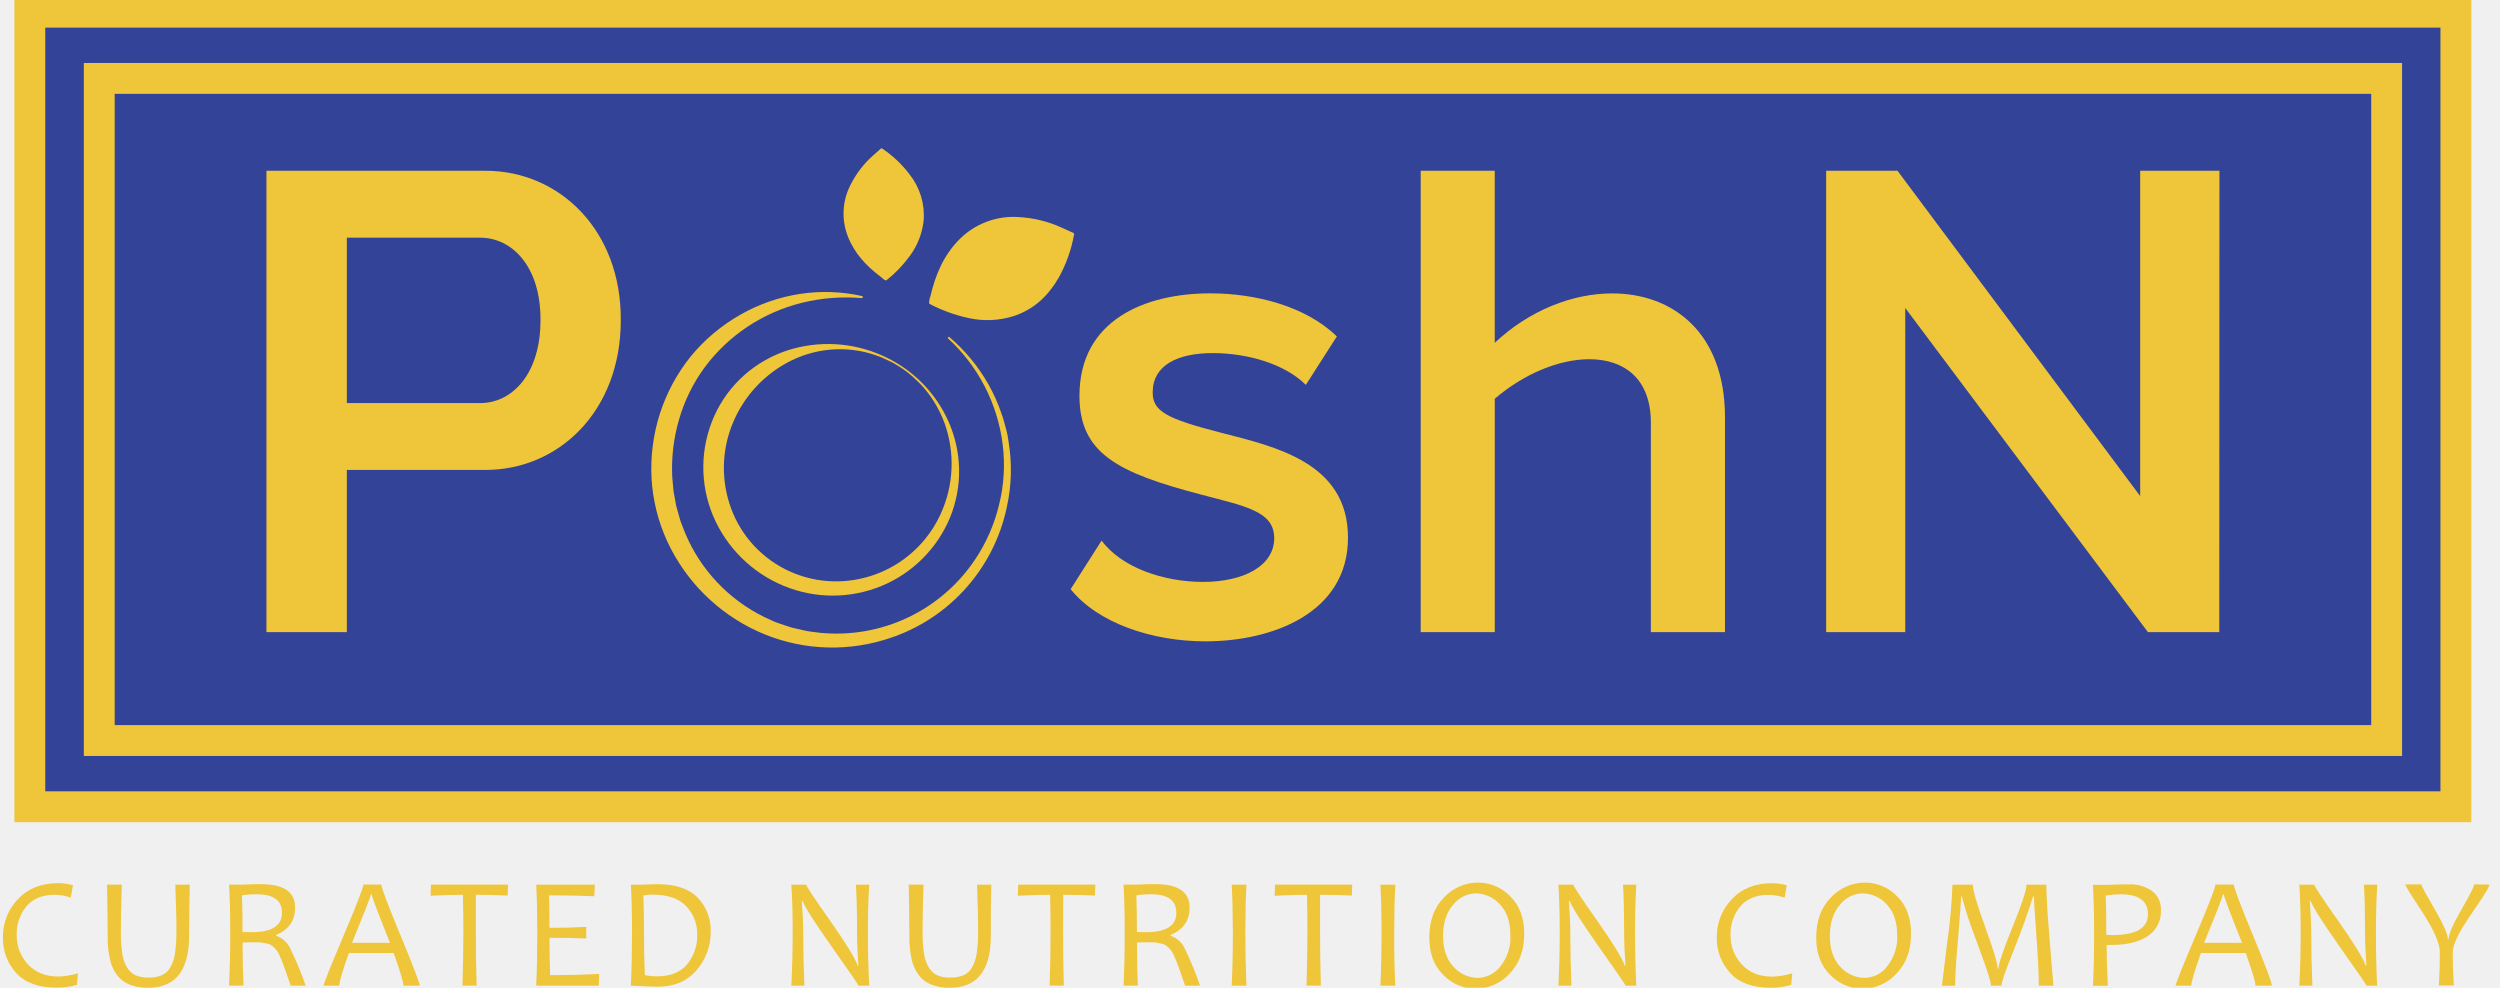
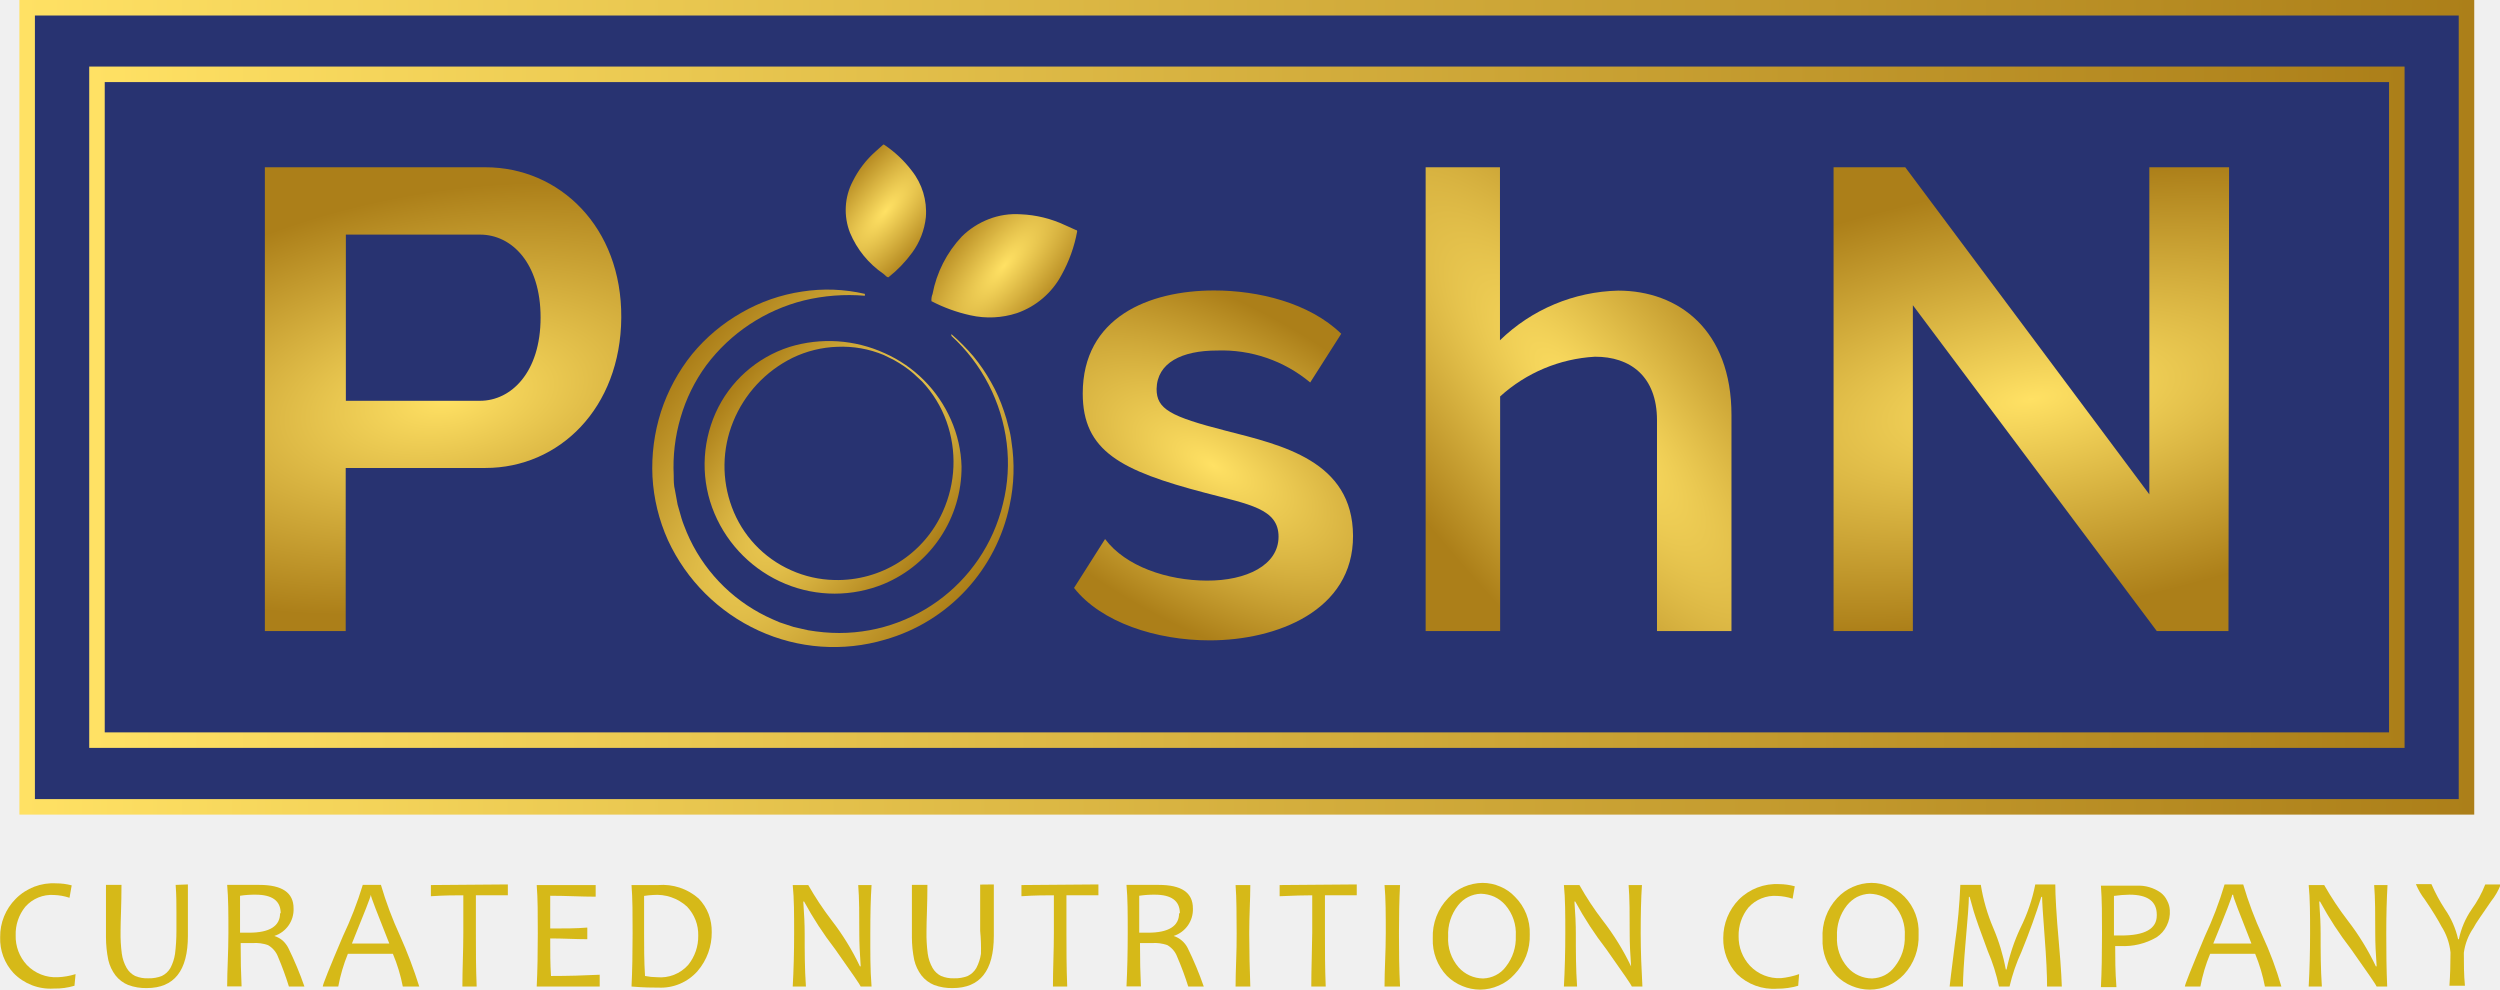
- <svg xmlns="http://www.w3.org/2000/svg" width="162" height="64" viewBox="0 0 162 64" fill="none">
-   <g clip-path="url(#clip0_588_2402)">
-     <path d="M159.141 0.859H1.933V52.188H159.141V0.859Z" fill="#324398" />
-     <path d="M154.655 5.081H6.432V47.987H154.655V5.081Z" stroke="#EFC53A" stroke-width="2" stroke-miterlimit="10" />
-     <path d="M159.141 0.79H1.933V52.278H159.141V0.79Z" stroke="#EFC53A" stroke-width="2" stroke-miterlimit="10" />
-     <path d="M31.463 11.065C36.248 11.065 40.268 14.919 40.227 20.759C40.227 26.637 36.215 30.451 31.463 30.451H22.475V40.962H17.265V11.065H31.463ZM35.024 20.744C35.043 17.247 33.162 15.403 31.126 15.403H22.475V26.119H31.126C33.144 26.119 35.024 24.292 35.024 20.75V20.744Z" fill="#EFC53A" />
-     <path d="M78.435 19.009C81.261 19.009 84.566 19.793 86.628 21.801L84.618 24.941C83.263 23.592 80.872 22.883 78.591 22.881C76.311 22.879 74.726 23.669 74.696 25.359C74.653 26.648 75.566 27.125 79.15 28.048C82.642 28.944 87.335 29.981 87.35 34.813C87.365 39.753 82.41 41.559 78.115 41.559C74.678 41.559 71.156 40.393 69.376 38.179L71.382 35.032C72.692 36.785 75.387 37.702 77.947 37.708C80.604 37.708 82.558 36.663 82.569 34.889C82.58 33.115 80.662 32.801 77.823 32.047C72.417 30.632 69.943 29.369 69.949 25.643C69.949 20.755 74.178 19.009 78.422 19.009H78.435Z" fill="#EFC53A" />
-     <path d="M111.779 27.039V40.962H106.975V27.376C106.975 24.532 105.233 23.27 102.974 23.278C101.06 23.278 98.773 24.2 96.862 25.838V40.962H92.061V11.065H96.859V22.215C99.089 20.113 101.893 19.013 104.473 19.013C108.399 19.015 111.779 21.551 111.779 27.039Z" fill="#EFC53A" />
-     <path d="M143.809 40.962H139.185L123.46 19.958V40.962H118.336V11.065H122.958L138.683 32.144V11.065H143.82L143.809 40.962Z" fill="#EFC53A" />
-     <path d="M61.493 21.816C62.005 22.254 62.479 22.734 62.911 23.251C63.341 23.773 63.725 24.331 64.058 24.92C64.39 25.511 64.668 26.131 64.886 26.773C65.009 27.091 65.084 27.417 65.179 27.748C65.273 28.079 65.333 28.412 65.374 28.749C65.585 30.101 65.543 31.48 65.252 32.816C64.833 34.854 63.865 36.738 62.452 38.266C61.04 39.793 59.237 40.905 57.239 41.482C54.538 42.282 51.639 42.076 49.078 40.902C46.499 39.716 44.427 37.65 43.234 35.074C42.642 33.782 42.298 32.392 42.218 30.974C42.147 29.557 42.332 28.139 42.766 26.788C43.202 25.443 43.879 24.189 44.765 23.088C45.657 22.006 46.738 21.096 47.957 20.403C49.159 19.713 50.48 19.252 51.85 19.044C53.199 18.839 54.575 18.89 55.905 19.194L55.886 19.321C54.571 19.204 53.246 19.306 51.964 19.621C50.707 19.932 49.512 20.457 48.433 21.174C47.368 21.883 46.433 22.77 45.669 23.796C44.917 24.817 44.353 25.963 44.003 27.181C43.649 28.391 43.5 29.651 43.562 30.909C43.597 31.223 43.608 31.537 43.648 31.848L43.816 32.778L44.072 33.686C44.168 33.985 44.297 34.273 44.409 34.569C45.404 36.931 47.22 38.853 49.522 39.981L49.952 40.179C50.094 40.249 50.242 40.311 50.392 40.363C50.695 40.462 50.995 40.578 51.303 40.666L52.237 40.881C52.553 40.941 52.881 40.967 53.188 41.01C55.126 41.192 57.077 40.848 58.835 40.014C60.593 39.18 62.093 37.886 63.177 36.27C63.905 35.187 64.434 33.983 64.738 32.713C65.057 31.439 65.137 30.117 64.975 28.813C64.648 26.159 63.384 23.71 61.41 21.907L61.493 21.816Z" fill="#EFC53A" />
-     <path d="M57.191 23.049C59.104 23.898 60.632 25.429 61.476 27.344C61.9 28.309 62.129 29.349 62.15 30.402C62.169 31.469 61.971 32.528 61.571 33.517C61.16 34.513 60.557 35.418 59.797 36.182C59.036 36.945 58.133 37.551 57.138 37.964C55.104 38.806 52.819 38.806 50.785 37.964C48.725 37.113 47.082 35.486 46.211 33.435C45.778 32.406 45.562 31.3 45.575 30.184C45.588 29.068 45.831 27.967 46.288 26.949C46.743 25.939 47.407 25.036 48.236 24.301C49.053 23.581 50.008 23.036 51.043 22.699C53.066 22.054 55.255 22.179 57.191 23.049ZM57.14 23.167C56.201 22.78 55.189 22.598 54.174 22.634C53.176 22.672 52.197 22.916 51.298 23.352C49.556 24.205 48.19 25.672 47.463 27.471C46.749 29.232 46.722 31.196 47.387 32.975C47.718 33.865 48.222 34.68 48.869 35.374C49.526 36.076 50.316 36.641 51.193 37.035C52.069 37.429 53.016 37.645 53.976 37.67C55.447 37.708 56.895 37.31 58.14 36.527C59.384 35.743 60.37 34.609 60.971 33.267C61.803 31.433 61.89 29.347 61.216 27.45C60.871 26.49 60.332 25.613 59.631 24.872C59.447 24.698 59.268 24.518 59.077 24.35C58.886 24.183 58.68 24.03 58.471 23.884C58.263 23.738 58.042 23.616 57.827 23.489L57.14 23.167Z" fill="#EFC53A" />
-     <path d="M68.603 17.995C67.933 19.161 67.014 20.033 65.723 20.471C64.765 20.78 63.742 20.828 62.759 20.609C61.883 20.418 61.037 20.111 60.242 19.696L60.212 19.666C60.202 19.509 60.228 19.353 60.289 19.208C60.609 17.819 61.148 16.53 62.179 15.502C62.672 15.007 63.264 14.623 63.916 14.375C64.568 14.127 65.265 14.021 65.961 14.063C66.953 14.11 67.927 14.348 68.828 14.765L69.513 15.074C69.556 15.098 69.615 15.106 69.602 15.175C69.429 16.164 69.091 17.118 68.603 17.995Z" fill="#EFC53A" />
-     <path d="M58.97 16.567C58.537 17.164 58.025 17.7 57.447 18.158L57.415 18.173C57.28 18.15 57.2 18.04 57.099 17.959C56.156 17.256 55.366 16.425 54.937 15.309C54.729 14.774 54.637 14.201 54.667 13.629C54.697 13.056 54.848 12.496 55.111 11.986C55.474 11.256 55.976 10.603 56.588 10.064C56.743 9.926 56.897 9.791 57.052 9.652C57.08 9.628 57.106 9.587 57.157 9.619C57.843 10.077 58.446 10.646 58.944 11.303C59.612 12.149 59.937 13.216 59.852 14.29C59.765 15.114 59.46 15.899 58.97 16.567Z" fill="#EFC53A" />
-     <path d="M5.053 63.07L4.987 63.82C4.552 63.945 4.102 64.005 3.651 64C2.497 64 1.63 63.684 1.05 63.051C0.474 62.42 0.166 61.59 0.191 60.736C0.177 59.816 0.526 58.928 1.162 58.264C1.81 57.572 2.68 57.227 3.771 57.227C4.094 57.229 4.415 57.275 4.727 57.362L4.587 58.161C4.254 58.05 3.907 57.989 3.556 57.98C2.744 57.98 2.129 58.232 1.709 58.734C1.285 59.255 1.062 59.91 1.082 60.581C1.068 61.286 1.328 61.968 1.806 62.486C2.29 63.016 2.957 63.281 3.807 63.281C4.23 63.264 4.648 63.193 5.053 63.07Z" fill="#EFC53A" />
-     <path d="M12.297 57.323C12.284 57.958 12.274 58.55 12.267 59.099C12.267 59.649 12.256 60.16 12.256 60.637C12.256 62.883 11.37 64.007 9.597 64.007C9.192 64.017 8.788 63.949 8.408 63.807C8.086 63.682 7.805 63.472 7.594 63.199C7.365 62.893 7.205 62.54 7.126 62.166C7.02 61.682 6.97 61.188 6.977 60.693C6.977 60.196 6.974 59.669 6.967 59.11C6.959 58.552 6.949 57.956 6.937 57.323H7.892C7.852 58.602 7.832 59.604 7.832 60.33C7.825 60.807 7.854 61.283 7.918 61.756C7.959 62.078 8.062 62.39 8.221 62.673C8.347 62.899 8.539 63.081 8.773 63.193C9.04 63.305 9.328 63.358 9.617 63.347C9.916 63.359 10.214 63.306 10.491 63.193C10.723 63.085 10.915 62.908 11.041 62.686C11.196 62.404 11.298 62.095 11.341 61.775C11.409 61.293 11.439 60.806 11.432 60.319C11.432 59.965 11.432 59.54 11.414 59.046C11.397 58.552 11.384 57.972 11.361 57.328L12.297 57.323Z" fill="#EFC53A" />
-     <path d="M19.808 63.871H18.837C18.515 62.909 18.28 62.272 18.133 61.96C18.011 61.641 17.784 61.372 17.489 61.2C17.164 61.088 16.82 61.042 16.477 61.064C16.194 61.064 15.94 61.064 15.719 61.075C15.719 62.157 15.739 63.088 15.779 63.867H14.843C14.894 62.828 14.92 61.682 14.92 60.431C14.92 59.251 14.894 58.215 14.843 57.323H15.554C15.704 57.323 15.895 57.323 16.125 57.308C16.355 57.293 16.621 57.293 16.92 57.293C18.389 57.293 19.123 57.799 19.123 58.811C19.123 59.653 18.711 60.245 17.886 60.587V60.637C18.078 60.7 18.257 60.8 18.41 60.932C18.564 61.064 18.69 61.225 18.782 61.406C19.172 62.207 19.515 63.03 19.808 63.871ZM18.27 59.146C18.27 58.35 17.731 57.952 16.651 57.95C16.326 57.945 16.002 57.968 15.68 58.017C15.705 58.598 15.716 59.391 15.715 60.394C15.917 60.394 16.108 60.405 16.292 60.405C17.611 60.409 18.27 59.992 18.27 59.153V59.146Z" fill="#EFC53A" />
-     <path d="M27.202 63.871H26.142C26.142 63.646 25.93 62.94 25.508 61.753H22.606C22.193 62.924 21.985 63.63 21.984 63.871H20.968C20.968 63.746 21.397 62.672 22.256 60.649C23.115 58.626 23.545 57.516 23.545 57.318H24.711C24.711 57.516 25.123 58.611 25.948 60.602C26.773 62.594 27.191 63.683 27.202 63.871ZM25.27 61.094C24.482 59.127 24.088 58.081 24.086 57.956H24.032C24.032 58.059 23.625 59.105 22.811 61.094H25.27Z" fill="#EFC53A" />
-     <path d="M32.919 57.323L32.894 58.032C32.229 58.001 31.543 57.984 30.836 57.983C30.836 58.627 30.836 59.443 30.836 60.431C30.836 61.525 30.852 62.67 30.885 63.867H29.966C30.005 62.722 30.025 61.576 30.026 60.431C30.026 59.456 30.016 58.64 29.996 57.983C29.5 57.983 28.802 58.003 27.902 58.043L27.928 57.323H32.919Z" fill="#EFC53A" />
-     <path d="M38.83 63.111L38.8 63.871H34.747C34.794 62.832 34.818 61.686 34.818 60.435C34.818 59.255 34.794 58.219 34.747 57.327H38.548L38.508 58.077C37.586 58.037 36.608 58.017 35.576 58.017C35.597 58.536 35.606 59.239 35.606 60.123C36.5 60.123 37.292 60.102 37.99 60.063V60.813C37.247 60.783 36.452 60.768 35.606 60.768C35.606 61.627 35.621 62.434 35.651 63.19C36.765 63.187 37.825 63.161 38.83 63.111Z" fill="#EFC53A" />
-     <path d="M46.054 60.36C46.067 61.278 45.742 62.169 45.142 62.864C44.535 63.58 43.696 63.938 42.625 63.938C42.277 63.938 41.696 63.915 40.881 63.869C40.929 62.829 40.955 61.684 40.956 60.433C40.956 59.253 40.931 58.217 40.881 57.325H41.433C41.568 57.325 41.772 57.325 42.047 57.31C42.322 57.295 42.502 57.295 42.59 57.295C43.773 57.295 44.646 57.586 45.211 58.167C45.49 58.458 45.709 58.802 45.853 59.178C45.998 59.555 46.067 59.956 46.054 60.36ZM45.181 60.587C45.19 60.245 45.132 59.903 45.01 59.583C44.888 59.263 44.703 58.97 44.467 58.721C43.992 58.22 43.259 57.97 42.268 57.971C42.075 57.976 41.882 57.993 41.691 58.023C41.716 58.802 41.729 59.604 41.729 60.431C41.729 61.334 41.748 62.252 41.785 63.186C42.04 63.239 42.3 63.266 42.56 63.267C43.445 63.267 44.103 63.005 44.534 62.479C44.968 61.946 45.197 61.275 45.181 60.587Z" fill="#EFC53A" />
-     <path d="M56.324 63.871H55.624C55.624 63.814 55.074 63.011 53.975 61.461C52.829 59.836 52.173 58.81 52.007 58.384H51.958C52.018 59.191 52.048 59.887 52.048 60.461C52.048 61.589 52.073 62.726 52.123 63.871H51.279C51.335 62.78 51.364 61.635 51.365 60.435C51.367 59.235 51.338 58.199 51.279 57.327H52.244C52.244 57.422 52.75 58.186 53.762 59.621C54.823 61.129 55.426 62.111 55.572 62.567H55.624C55.565 61.75 55.537 61.056 55.538 60.484C55.538 59.244 55.514 58.192 55.467 57.327H56.326C56.269 58.216 56.24 59.252 56.24 60.435C56.24 61.617 56.268 62.763 56.324 63.871Z" fill="#EFC53A" />
-     <path d="M64.237 57.323C64.224 57.958 64.214 58.55 64.206 59.099C64.206 59.649 64.206 60.16 64.206 60.637C64.206 62.883 63.32 64.007 61.548 64.007C61.142 64.017 60.738 63.949 60.358 63.807C60.036 63.682 59.755 63.472 59.544 63.199C59.316 62.892 59.156 62.54 59.076 62.166C58.97 61.682 58.92 61.188 58.928 60.693C58.928 60.196 58.924 59.669 58.917 59.11C58.91 58.552 58.9 57.956 58.887 57.323H59.842C59.801 58.602 59.781 59.604 59.782 60.33C59.775 60.807 59.804 61.283 59.868 61.756C59.909 62.078 60.012 62.39 60.171 62.673C60.297 62.899 60.49 63.081 60.723 63.193C60.99 63.305 61.278 63.358 61.567 63.347C61.866 63.359 62.164 63.306 62.441 63.193C62.673 63.085 62.865 62.908 62.991 62.686C63.146 62.404 63.248 62.095 63.292 61.775C63.359 61.293 63.389 60.806 63.382 60.319C63.382 59.965 63.382 59.54 63.365 59.046C63.347 58.552 63.334 57.972 63.313 57.328L64.237 57.323Z" fill="#EFC53A" />
-     <path d="M70.977 57.323L70.952 58.032C70.287 58.001 69.602 57.984 68.896 57.983C68.896 58.627 68.886 59.443 68.886 60.431C68.886 61.525 68.902 62.67 68.935 63.867H68.016C68.057 62.722 68.077 61.576 68.076 60.431C68.076 59.456 68.066 58.64 68.046 57.983C67.55 57.983 66.853 58.003 65.954 58.043L65.98 57.323H70.977Z" fill="#EFC53A" />
-     <path d="M77.765 63.871H76.794C76.472 62.909 76.237 62.272 76.089 61.96C75.967 61.641 75.74 61.372 75.445 61.2C75.12 61.088 74.776 61.042 74.434 61.064C74.15 61.064 73.897 61.064 73.675 61.075C73.675 62.157 73.695 63.088 73.736 63.867H72.806C72.857 62.828 72.882 61.682 72.881 60.431C72.881 59.251 72.856 58.215 72.806 57.323H73.514C73.667 57.323 73.858 57.323 74.088 57.308C74.318 57.293 74.584 57.293 74.882 57.293C76.351 57.293 77.086 57.799 77.086 58.811C77.086 59.653 76.674 60.245 75.849 60.587V60.637C76.237 60.766 76.559 61.042 76.745 61.406C77.132 62.207 77.473 63.03 77.765 63.871ZM76.225 59.146C76.225 58.35 75.685 57.952 74.605 57.95C74.281 57.945 73.957 57.968 73.637 58.017C73.658 58.599 73.671 59.391 73.671 60.394C73.873 60.394 74.064 60.405 74.249 60.405C75.567 60.409 76.226 59.992 76.225 59.153V59.146Z" fill="#EFC53A" />
-     <path d="M80.769 63.871H79.814C79.865 62.784 79.89 61.639 79.889 60.435C79.887 59.231 79.862 58.195 79.814 57.327H80.769C80.722 58.242 80.698 59.278 80.698 60.435C80.698 61.645 80.722 62.79 80.769 63.871Z" fill="#EFC53A" />
-     <path d="M87.624 57.323L87.599 58.032C86.934 58.001 86.248 57.984 85.541 57.983C85.541 58.627 85.541 59.443 85.541 60.431C85.541 61.525 85.558 62.67 85.591 63.867H84.661C84.699 62.722 84.719 61.576 84.721 60.431C84.721 59.456 84.711 58.64 84.691 57.983C84.195 57.983 83.497 58.003 82.597 58.043L82.623 57.323H87.624Z" fill="#EFC53A" />
-     <path d="M90.416 63.871H89.449C89.499 62.784 89.524 61.639 89.524 60.435C89.524 59.231 89.499 58.195 89.449 57.327H90.416C90.368 58.242 90.345 59.278 90.345 60.435C90.338 61.645 90.361 62.79 90.416 63.871Z" fill="#EFC53A" />
-     <path d="M98.77 60.495C98.77 61.579 98.453 62.446 97.819 63.094C97.54 63.4 97.201 63.644 96.822 63.812C96.444 63.979 96.035 64.066 95.622 64.067C95.23 64.068 94.841 63.989 94.481 63.836C94.12 63.682 93.794 63.457 93.523 63.174C92.922 62.579 92.621 61.776 92.619 60.764C92.619 59.666 92.936 58.797 93.57 58.157C93.851 57.854 94.191 57.612 94.569 57.446C94.947 57.28 95.355 57.194 95.768 57.192C96.16 57.191 96.549 57.27 96.91 57.423C97.271 57.577 97.597 57.802 97.868 58.086C98.469 58.681 98.77 59.485 98.77 60.495ZM97.874 60.611C97.874 59.752 97.647 59.083 97.194 58.603C96.996 58.381 96.754 58.203 96.483 58.08C96.213 57.958 95.919 57.894 95.622 57.892C95.337 57.899 95.057 57.97 94.803 58.099C94.549 58.228 94.327 58.413 94.155 58.64C93.725 59.14 93.51 59.807 93.51 60.642C93.51 61.512 93.739 62.184 94.195 62.656C94.393 62.878 94.635 63.056 94.906 63.178C95.177 63.3 95.47 63.365 95.768 63.367C96.054 63.36 96.334 63.288 96.588 63.157C96.843 63.026 97.064 62.838 97.234 62.609C97.682 62.042 97.909 61.333 97.874 60.611Z" fill="#EFC53A" />
-     <path d="M106.033 63.871H105.331C105.331 63.814 104.781 63.011 103.682 61.461C102.536 59.836 101.88 58.81 101.714 58.384H101.665C101.725 59.191 101.755 59.887 101.755 60.461C101.755 61.589 101.78 62.726 101.83 63.871H100.986C101.042 62.78 101.07 61.635 101.07 60.435C101.07 59.235 101.042 58.199 100.986 57.327H101.951C101.951 57.422 102.457 58.186 103.469 59.621C104.529 61.129 105.132 62.111 105.28 62.567H105.331C105.272 61.75 105.244 61.056 105.245 60.484C105.245 59.244 105.222 58.192 105.174 57.327H106.033C105.977 58.216 105.95 59.252 105.95 60.435C105.95 61.617 105.977 62.763 106.033 63.871Z" fill="#EFC53A" />
-     <path d="M116.138 63.07L116.072 63.819C115.634 63.947 115.181 64.01 114.725 64.006C113.571 64.006 112.704 63.69 112.124 63.057C111.542 62.428 111.228 61.598 111.248 60.742C111.234 59.822 111.583 58.934 112.219 58.27C112.863 57.578 113.737 57.232 114.828 57.232C115.151 57.235 115.473 57.281 115.784 57.368L115.644 58.167C115.311 58.056 114.964 57.995 114.613 57.986C113.802 57.986 113.186 58.237 112.766 58.74C112.342 59.26 112.119 59.916 112.139 60.587C112.125 61.292 112.385 61.974 112.863 62.492C113.347 63.022 114.014 63.287 114.865 63.287C115.297 63.27 115.725 63.197 116.138 63.07Z" fill="#EFC53A" />
-     <path d="M123.836 60.495C123.836 61.579 123.519 62.446 122.884 63.094C122.607 63.398 122.269 63.642 121.893 63.809C121.517 63.977 121.11 64.065 120.698 64.067C120.306 64.068 119.917 63.99 119.556 63.836C119.195 63.682 118.869 63.457 118.598 63.174C117.994 62.579 117.691 61.776 117.691 60.764C117.691 59.666 118.009 58.797 118.643 58.157C118.923 57.854 119.263 57.612 119.641 57.446C120.019 57.28 120.427 57.194 120.84 57.192C121.232 57.191 121.62 57.27 121.981 57.424C122.341 57.577 122.667 57.803 122.938 58.086C123.538 58.681 123.837 59.485 123.836 60.495ZM122.94 60.611C122.94 59.752 122.713 59.083 122.259 58.603C122.062 58.381 121.82 58.203 121.549 58.081C121.278 57.958 120.985 57.894 120.687 57.892C120.402 57.899 120.122 57.97 119.868 58.099C119.614 58.228 119.392 58.413 119.218 58.64C118.789 59.14 118.574 59.807 118.574 60.642C118.574 61.512 118.803 62.184 119.261 62.656C119.459 62.878 119.701 63.056 119.972 63.178C120.243 63.3 120.536 63.365 120.833 63.367C121.119 63.36 121.399 63.288 121.653 63.157C121.907 63.026 122.128 62.838 122.298 62.609C122.746 62.042 122.974 61.333 122.94 60.611Z" fill="#EFC53A" />
-     <path d="M133.06 63.871H132.115C132.115 63.124 132.062 62.042 131.958 60.626C131.853 59.21 131.798 58.362 131.793 58.083H131.743C131.408 59.171 130.983 60.353 130.467 61.629C129.952 62.905 129.695 63.652 129.696 63.871H129.018C129.018 63.635 128.778 62.874 128.298 61.59C127.819 60.306 127.515 59.447 127.388 59.013C127.261 58.584 127.173 58.27 127.126 58.09H127.076C127.065 58.546 126.998 59.473 126.877 60.869C126.754 62.265 126.694 63.265 126.694 63.875H125.835C125.835 63.841 125.949 62.918 126.176 61.107C126.358 59.854 126.473 58.592 126.52 57.327H127.841C127.841 57.697 128.109 58.619 128.646 60.093C129.183 61.568 129.452 62.462 129.452 62.774H129.503C129.503 62.463 129.805 61.567 130.409 60.085C131.014 58.603 131.315 57.684 131.314 57.327H132.602C132.602 58.033 132.679 59.286 132.832 61.088C132.985 62.889 133.061 63.817 133.06 63.871Z" fill="#EFC53A" />
-     <path d="M140.027 58.947C140.048 59.284 139.979 59.62 139.828 59.922C139.678 60.223 139.45 60.48 139.168 60.665C138.588 61.043 137.809 61.232 136.831 61.232C136.706 61.232 136.599 61.232 136.509 61.232C136.509 61.962 136.535 62.846 136.588 63.882H135.624C135.673 62.929 135.698 61.783 135.699 60.446C135.699 59.292 135.674 58.256 135.624 57.338H136.341C136.419 57.338 136.64 57.338 137.003 57.323C137.366 57.308 137.677 57.308 137.931 57.308C138.478 57.279 139.019 57.434 139.468 57.748C139.65 57.889 139.795 58.072 139.893 58.28C139.99 58.489 140.036 58.717 140.027 58.947ZM139.187 59.239C139.187 58.38 138.599 57.95 137.424 57.95C137.099 57.953 136.774 57.979 136.453 58.028C136.477 58.573 136.489 59.424 136.487 60.581C136.606 60.581 136.749 60.592 136.917 60.592C138.43 60.589 139.187 60.138 139.187 59.239Z" fill="#EFC53A" />
-     <path d="M147.217 63.871H146.156C146.156 63.646 145.945 62.94 145.523 61.753H142.621C142.205 62.924 141.996 63.63 141.996 63.871H140.98C140.98 63.746 141.41 62.672 142.269 60.649C143.128 58.626 143.558 57.516 143.558 57.318H144.752C144.752 57.516 145.164 58.611 145.989 60.602C146.814 62.594 147.223 63.683 147.217 63.871ZM145.284 61.094C144.497 59.127 144.103 58.081 144.103 57.956H144.047C144.047 58.059 143.64 59.105 142.825 61.094H145.284Z" fill="#EFC53A" />
-     <path d="M154.038 63.871H153.342C153.342 63.814 152.792 63.011 151.692 61.461C150.547 59.836 149.892 58.81 149.727 58.384H149.676C149.736 59.191 149.768 59.887 149.768 60.461C149.768 61.589 149.793 62.726 149.843 63.871H148.997C149.054 62.78 149.083 61.635 149.083 60.435C149.083 59.235 149.054 58.199 148.997 57.327H149.964C149.964 57.422 150.47 58.186 151.482 59.621C152.541 61.129 153.145 62.111 153.292 62.567H153.342C153.286 61.749 153.256 61.064 153.256 60.484C153.256 59.244 153.233 58.192 153.187 57.327H154.046C153.99 58.216 153.962 59.252 153.96 60.435C153.959 61.617 153.985 62.763 154.038 63.871Z" fill="#EFC53A" />
-     <path d="M161.312 57.323C161.312 57.447 161.097 57.808 160.694 58.409C160.112 59.258 159.729 59.833 159.553 60.127C159.141 60.831 158.935 61.364 158.935 61.727C158.935 62.416 158.958 63.127 159.005 63.86H158.039C158.082 63.164 158.103 62.451 158.103 61.712C158.103 61.311 157.912 60.752 157.526 60.037C157.31 59.639 156.952 59.063 156.452 58.308C156.065 57.724 155.872 57.391 155.872 57.308H156.903C156.903 57.396 157.193 57.928 157.762 58.91C158.331 59.891 158.621 60.538 158.621 60.853H158.673C158.673 60.533 158.948 59.895 159.499 58.942C160.051 57.988 160.326 57.444 160.326 57.308L161.312 57.323Z" fill="#EFC53A" />
-   </g>
+ <svg xmlns="http://www.w3.org/2000/svg" xmlns:xlink="http://www.w3.org/1999/xlink" id="Layer_1" data-name="Layer 1" viewBox="0 0 161.12 63.78">
  <defs>
-     <clipPath id="clip0_588_2402">
-       <rect width="161.289" height="64" fill="white" />
-     </clipPath>
+     <style>.cls-1{fill:#283371;}.cls-2,.cls-3{fill:none;stroke-miterlimit:10;}.cls-2{stroke:url(#linear-gradient);}.cls-3{stroke:url(#linear-gradient-2);}.cls-4{fill:url(#radial-gradient);}.cls-5{fill:url(#radial-gradient-2);}.cls-6{fill:url(#radial-gradient-3);}.cls-7{fill:url(#radial-gradient-4);}.cls-8{fill:url(#radial-gradient-5);}.cls-9{fill:url(#radial-gradient-6);}.cls-10{fill:url(#radial-gradient-7);}.cls-11{fill:url(#radial-gradient-8);}.cls-12{fill:#d6b918;}</style>
+     <linearGradient id="linear-gradient" x1="131.58" y1="112.25" x2="280.8" y2="112.25" gradientUnits="userSpaceOnUse">
+       <stop offset="0" stop-color="#ffe164" />
+       <stop offset="1" stop-color="#ac7f19" />
+     </linearGradient>
+     <linearGradient id="linear-gradient-2" x1="127.08" y1="112.25" x2="285.29" y2="112.25" xlink:href="#linear-gradient" />
+     <radialGradient id="radial-gradient" cx="154.39" cy="111.73" r="13.33" gradientTransform="translate(-40.83 302.92) rotate(-100) scale(1 2.02)" xlink:href="#linear-gradient" />
+     <radialGradient id="radial-gradient-2" cx="204.01" cy="116" r="10.2" gradientTransform="translate(-108.95 170.88) rotate(-60) scale(1 2.1)" xlink:href="#linear-gradient" />
+     <radialGradient id="radial-gradient-3" cx="227.57" cy="111.73" r="12.66" gradientTransform="matrix(0.77, -0.64, 2.12, 2.53, -183.75, -24.43)" xlink:href="#linear-gradient" />
+     <radialGradient id="radial-gradient-4" cx="256.72" cy="111.73" r="13.89" gradientTransform="translate(15.23 414.99) rotate(-100) scale(1 2.6)" xlink:href="#linear-gradient" />
+     <radialGradient id="radial-gradient-5" cx="179.5" cy="116.15" r="11.59" gradientTransform="translate(107.95 480.68) rotate(-140) scale(1 2.8)" xlink:href="#linear-gradient" />
+     <radialGradient id="radial-gradient-6" cx="179.51" cy="116.16" r="8.22" gradientTransform="translate(107.96 480.69) rotate(-140) scale(1 2.8)" xlink:href="#linear-gradient" />
+     <radialGradient id="radial-gradient-7" cx="190.55" cy="103.11" r="4.08" gradientTransform="translate(150.94 446.76) rotate(-140) scale(1 2.8)" xlink:href="#linear-gradient" />
+     <radialGradient id="radial-gradient-8" cx="182.91" cy="99.6" r="3.54" gradientTransform="translate(143.76 430.81) rotate(-140) scale(1 2.8)" xlink:href="#linear-gradient" />
  </defs>
+   <path class="cls-1" d="M284.79,86.57H127.58V137.9H284.79Z" transform="translate(-125.83 -86)" />
+   <path class="cls-2" d="M280.3,90.79H132.08V133.7H280.3Z" transform="translate(-125.83 -86)" />
+   <path class="cls-3" d="M284.79,86.5H127.58V138H284.79Z" transform="translate(-125.83 -86)" />
+   <path class="cls-4" d="M157.11,96.78c4.78,0,8.8,3.85,8.76,9.69s-4,9.69-8.76,9.69h-9v10.51h-5.21V96.78Zm3.56,9.68c0-3.5-1.86-5.34-3.9-5.34h-8.65v10.71h8.65c2,0,3.9-1.83,3.9-5.37Z" transform="translate(-125.83 -86)" />
+   <path class="cls-5" d="M204.08,104.72c2.83,0,6.13.79,8.19,2.79l-2,3.14a8.87,8.87,0,0,0-6-2.06c-2.28,0-3.87.79-3.9,2.48,0,1.29.87,1.77,4.46,2.69s8.18,1.93,8.2,6.77-4.94,6.74-9.24,6.74c-3.44,0-7-1.16-8.74-3.38l2-3.15c1.31,1.76,4,2.67,6.56,2.68s4.61-1,4.62-2.82-1.9-2.09-4.74-2.84c-5.41-1.42-7.88-2.68-7.88-6.4,0-4.89,4.23-6.64,8.48-6.64Z" transform="translate(-125.83 -86)" />
+   <path class="cls-6" d="M237.42,112.75v13.92h-4.8V113.09c0-2.85-1.74-4.11-4-4.1a9.91,9.91,0,0,0-6.11,2.56v15.12h-4.8V96.78h4.79v11.15a11.31,11.31,0,0,1,7.62-3.2C234,104.73,237.42,107.26,237.42,112.75Z" transform="translate(-125.83 -86)" />
+   <path class="cls-7" d="M269.45,126.67h-4.62l-15.72-21v21H244V96.78h4.62l15.73,21.08V96.78h5.14Z" transform="translate(-125.83 -86)" />
+   <path class="cls-8" d="M187.14,107.53a13.69,13.69,0,0,1,1.42,1.43,11.19,11.19,0,0,1,1.14,1.67,10.34,10.34,0,0,1,.83,1.86,9.92,9.92,0,0,1,.29,1,5.71,5.71,0,0,1,.2,1,11.14,11.14,0,0,1-.12,4.07,11.45,11.45,0,0,1-2.8,5.45,11.32,11.32,0,0,1-5.22,3.21,11.61,11.61,0,0,1-8.16-.58,11.9,11.9,0,0,1-5.84-5.82,11.51,11.51,0,0,1-1-4.1,11.89,11.89,0,0,1,.55-4.19,11.66,11.66,0,0,1,2-3.7,11.42,11.42,0,0,1,3.19-2.68,11.06,11.06,0,0,1,3.9-1.36,10.63,10.63,0,0,1,4.05.15l0,.12a12.31,12.31,0,0,0-3.92.3,11.29,11.29,0,0,0-6.3,4.18,10.76,10.76,0,0,0-1.66,3.38,11.2,11.2,0,0,0-.44,3.73c0,.32,0,.63.08.94l.17.93.26.91c.09.3.22.59.33.88a10.63,10.63,0,0,0,5.12,5.41l.43.2.44.19c.3.09.6.21.91.3l.93.21c.32.06.65.09,1,.13a10.86,10.86,0,0,0,11.55-8.29,10.69,10.69,0,0,0,.24-3.9,11.22,11.22,0,0,0-3.56-6.91Z" transform="translate(-125.83 -86)" />
+   <path class="cls-9" d="M182.84,108.76a8.39,8.39,0,0,1,4.28,4.3,8,8,0,0,1,.68,3,8.15,8.15,0,0,1-5,7.57,8.32,8.32,0,0,1-6.35,0,8.48,8.48,0,0,1-4.57-4.53,8.09,8.09,0,0,1-.64-3.25,8.21,8.21,0,0,1,.71-3.24,7.85,7.85,0,0,1,4.76-4.25A8.65,8.65,0,0,1,182.84,108.76Zm-.05.12a7,7,0,0,0-3-.53,7.19,7.19,0,0,0-2.88.71,7.9,7.9,0,0,0-3.83,4.12,7.59,7.59,0,0,0-.08,5.51,7.16,7.16,0,0,0,3.81,4.06,7.18,7.18,0,0,0,2.78.63,7.44,7.44,0,0,0,7-4.4,7.77,7.77,0,0,0,.24-5.82,7.4,7.4,0,0,0-1.58-2.58l-.56-.52a6.8,6.8,0,0,0-.6-.46c-.21-.15-.43-.27-.65-.4Z" transform="translate(-125.83 -86)" />
+   <path class="cls-10" d="M194.25,103.71a5.19,5.19,0,0,1-2.88,2.47,5.65,5.65,0,0,1-3,.14,10.19,10.19,0,0,1-2.51-.91l0,0a1,1,0,0,1,.07-.46,7.41,7.41,0,0,1,1.89-3.71,5.1,5.1,0,0,1,1.74-1.12,4.77,4.77,0,0,1,2.05-.31,7.47,7.47,0,0,1,2.86.7l.69.31s.1,0,.09.1A9.13,9.13,0,0,1,194.25,103.71Z" transform="translate(-125.83 -86)" />
+   <path class="cls-11" d="M184.62,102.28a8.24,8.24,0,0,1-1.53,1.59l0,0c-.13,0-.21-.14-.32-.22a6,6,0,0,1-2.16-2.65,4,4,0,0,1-.27-1.68,3.94,3.94,0,0,1,.45-1.64,6.27,6.27,0,0,1,1.47-1.92l.47-.42s.05-.06.1,0A7.37,7.37,0,0,1,184.59,97a4.27,4.27,0,0,1,.91,3A4.7,4.7,0,0,1,184.62,102.28Z" transform="translate(-125.83 -86)" />
+   <path class="cls-12" d="M130.7,148.78l-.07.75a4.27,4.27,0,0,1-1.33.18,3.32,3.32,0,0,1-2.6-1,3.24,3.24,0,0,1-.86-2.31,3.44,3.44,0,0,1,1-2.47,3.38,3.38,0,0,1,2.61-1,3.82,3.82,0,0,1,1,.13l-.14.8a3.59,3.59,0,0,0-1-.18,2.26,2.26,0,0,0-1.85.76,2.79,2.79,0,0,0-.62,1.84,2.7,2.7,0,0,0,.72,1.91,2.58,2.58,0,0,0,2,.79A4.42,4.42,0,0,0,130.7,148.78Z" transform="translate(-125.83 -86)" />
+   <path class="cls-12" d="M137.94,143q0,.94,0,1.77c0,.55,0,1.06,0,1.54,0,2.25-.88,3.37-2.66,3.37a3.24,3.24,0,0,1-1.19-.2,2,2,0,0,1-.81-.61,2.61,2.61,0,0,1-.47-1,7.33,7.33,0,0,1-.15-1.47c0-.5,0-1,0-1.59s0-1.15,0-1.78h1c0,1.27-.06,2.28-.06,3a9.72,9.72,0,0,0,.08,1.43,2.57,2.57,0,0,0,.31.92,1.32,1.32,0,0,0,.55.52,2,2,0,0,0,.84.15,2.21,2.21,0,0,0,.88-.15,1.29,1.29,0,0,0,.55-.51,2.87,2.87,0,0,0,.3-.91,11.8,11.8,0,0,0,.09-1.46c0-.35,0-.78,0-1.27s0-1.08-.05-1.72Z" transform="translate(-125.83 -86)" />
+   <path class="cls-12" d="M145.45,149.58h-1a20.24,20.24,0,0,0-.7-1.91,1.47,1.47,0,0,0-.65-.76,2.45,2.45,0,0,0-1-.13h-.76q0,1.62.06,2.79h-.93c0-1,.08-2.19.08-3.44s0-2.21-.08-3.1h.71c.15,0,.34,0,.57,0h.8c1.46,0,2.2.5,2.2,1.51a1.79,1.79,0,0,1-1.24,1.78v0a1.62,1.62,0,0,1,.53.29,1.72,1.72,0,0,1,.37.48A22,22,0,0,1,145.45,149.58Zm-1.53-4.72q0-1.2-1.62-1.2a6.24,6.24,0,0,0-1,.07c0,.58,0,1.37,0,2.38h.58c1.32,0,2-.42,2-1.25Z" transform="translate(-125.83 -86)" />
+   <path class="cls-12" d="M152.85,149.58h-1.06a10.69,10.69,0,0,0-.64-2.11h-2.9a10.87,10.87,0,0,0-.62,2.11h-1c0-.12.43-1.2,1.29-3.22a24.23,24.23,0,0,0,1.29-3.33h1.17a24.21,24.21,0,0,0,1.23,3.28A30.26,30.26,0,0,1,152.85,149.58Zm-1.93-2.77c-.79-2-1.19-3-1.19-3.14h0c0,.1-.41,1.15-1.22,3.14Z" transform="translate(-125.83 -86)" />
+   <path class="cls-12" d="M158.56,143l0,.7c-.67,0-1.35,0-2.06,0v2.44c0,1.1,0,2.24.05,3.44h-.92c0-1.15.06-2.29.06-3.44,0-1,0-1.79,0-2.44-.49,0-1.19,0-2.09.06l0-.72Z" transform="translate(-125.83 -86)" />
+   <path class="cls-12" d="M164.48,148.82l0,.76h-4.06c.05-1,.07-2.18.07-3.43s0-2.22-.07-3.11h3.8l0,.75c-.92,0-1.9-.06-2.93-.06,0,.52,0,1.22,0,2.11.9,0,1.69,0,2.39-.06v.75c-.75,0-1.54-.05-2.39-.05,0,.86,0,1.67.05,2.42C162.41,148.9,163.47,148.87,164.48,148.82Z" transform="translate(-125.83 -86)" />
+   <path class="cls-12" d="M171.7,146.07a3.79,3.79,0,0,1-.91,2.51,3.15,3.15,0,0,1-2.52,1.07c-.35,0-.93,0-1.74-.07.05-1,.07-2.18.07-3.43s0-2.22-.07-3.11h.55c.13,0,.34,0,.61,0h.55a3.52,3.52,0,0,1,2.62.87,3,3,0,0,1,.64,1A3.19,3.19,0,0,1,171.7,146.07Zm-.87.23a2.63,2.63,0,0,0-.17-1,2.73,2.73,0,0,0-.55-.87,2.9,2.9,0,0,0-2.2-.75,5.51,5.51,0,0,0-.57.06c0,.77,0,1.58,0,2.4s0,1.82.06,2.76a4.13,4.13,0,0,0,.78.08,2.39,2.39,0,0,0,2-.79A2.93,2.93,0,0,0,170.83,146.3Z" transform="translate(-125.83 -86)" />
+   <path class="cls-12" d="M182,149.58h-.7c0-.05-.55-.86-1.65-2.41a22.63,22.63,0,0,1-2-3.07h-.05c.06.8.09,1.5.09,2.07,0,1.13,0,2.27.08,3.41h-.85c.06-1.09.09-2.23.09-3.43s0-2.24-.09-3.11h1a19.86,19.86,0,0,0,1.52,2.29,16.12,16.12,0,0,1,1.81,2.95h.05c-.06-.82-.09-1.51-.09-2.08,0-1.24,0-2.3-.07-3.16H182c-.06.89-.08,1.92-.08,3.11S181.91,148.48,182,149.58Z" transform="translate(-125.83 -86)" />
+   <path class="cls-12" d="M189.88,143q0,.94,0,1.77v1.54c0,2.25-.88,3.37-2.66,3.37a3.24,3.24,0,0,1-1.19-.2,2,2,0,0,1-.81-.61,2.68,2.68,0,0,1-.47-1,7.33,7.33,0,0,1-.15-1.47c0-.5,0-1,0-1.59s0-1.15,0-1.78h1c0,1.27-.06,2.28-.06,3a9.72,9.72,0,0,0,.08,1.43,2.57,2.57,0,0,0,.31.92,1.32,1.32,0,0,0,.55.52,2,2,0,0,0,.84.15,2.21,2.21,0,0,0,.88-.15,1.29,1.29,0,0,0,.55-.51,2.87,2.87,0,0,0,.3-.91A11.8,11.8,0,0,0,189,146c0-.35,0-.78,0-1.27s0-1.08,0-1.72Z" transform="translate(-125.83 -86)" />
+   <path class="cls-12" d="M196.62,143l0,.7c-.67,0-1.35,0-2.06,0,0,.64,0,1.46,0,2.44s0,2.24.05,3.44h-.92c0-1.15.06-2.29.06-3.44,0-1,0-1.79,0-2.44-.49,0-1.19,0-2.09.06l0-.72Z" transform="translate(-125.83 -86)" />
+   <path class="cls-12" d="M203.41,149.58h-1a19.38,19.38,0,0,0-.71-1.91,1.45,1.45,0,0,0-.64-.76,2.47,2.47,0,0,0-1-.13h-.76q0,1.62.06,2.79h-.93c.05-1,.08-2.19.08-3.44s0-2.21-.08-3.1h.71c.15,0,.34,0,.57,0h.8c1.47,0,2.2.5,2.2,1.51a1.79,1.79,0,0,1-1.24,1.78v0a1.56,1.56,0,0,1,.9.77A22,22,0,0,1,203.41,149.58Zm-1.54-4.72q0-1.2-1.62-1.2a6.33,6.33,0,0,0-1,.07c0,.58,0,1.37,0,2.38h.57c1.32,0,2-.42,2-1.25Z" transform="translate(-125.83 -86)" />
+   <path class="cls-12" d="M206.41,149.58h-.95c0-1.08.08-2.23.07-3.43s0-2.24-.07-3.11h.95c0,.91-.07,2-.07,3.11S206.37,148.5,206.41,149.58Z" transform="translate(-125.83 -86)" />
+   <path class="cls-12" d="M213.27,143l0,.7c-.66,0-1.35,0-2.05,0v2.44c0,1.1,0,2.24.05,3.44h-.93c0-1.15.05-2.29.06-3.44,0-1,0-1.79,0-2.44q-.75,0-2.1.06l0-.72Z" transform="translate(-125.83 -86)" />
+   <path class="cls-12" d="M216.06,149.58h-1c0-1.08.08-2.23.08-3.43s0-2.24-.08-3.11h1c-.05.91-.07,2-.07,3.11S216,148.5,216.06,149.58Z" transform="translate(-125.83 -86)" />
+   <path class="cls-12" d="M224.42,146.21a3.55,3.55,0,0,1-1,2.6,2.81,2.81,0,0,1-1,.71,3,3,0,0,1-1.2.26,3,3,0,0,1-1.14-.23,3,3,0,0,1-1-.66,3.3,3.3,0,0,1-.91-2.41,3.53,3.53,0,0,1,1-2.61,3,3,0,0,1,1-.71,3.12,3.12,0,0,1,1.2-.26,2.86,2.86,0,0,1,1.15.24,2.71,2.71,0,0,1,.95.66A3.24,3.24,0,0,1,224.42,146.21Zm-.9.11a2.8,2.8,0,0,0-.68-2,2.17,2.17,0,0,0-.71-.53,2.34,2.34,0,0,0-.86-.19,1.93,1.93,0,0,0-1.47.75,3,3,0,0,0-.64,2,2.78,2.78,0,0,0,.68,2,2.14,2.14,0,0,0,1.57.71,1.92,1.92,0,0,0,.82-.21,1.82,1.82,0,0,0,.65-.55A3,3,0,0,0,223.52,146.32Z" transform="translate(-125.83 -86)" />
+   <path class="cls-12" d="M231.68,149.58H231c0-.05-.55-.86-1.65-2.41a22.63,22.63,0,0,1-2-3.07h-.05c.06.8.09,1.5.09,2.07,0,1.13,0,2.27.08,3.41h-.85c.06-1.09.09-2.23.09-3.43s0-2.24-.09-3.11h1a18.81,18.81,0,0,0,1.51,2.29,16.42,16.42,0,0,1,1.82,2.95h0c-.06-.82-.09-1.51-.09-2.08,0-1.24,0-2.3-.07-3.16h.86c-.06.89-.08,1.92-.08,3.11S231.62,148.48,231.68,149.58Z" transform="translate(-125.83 -86)" />
+   <path class="cls-12" d="M241.78,148.78l-.06.75a4.74,4.74,0,0,1-1.35.19,3.37,3.37,0,0,1-2.6-.95,3.31,3.31,0,0,1-.88-2.32,3.55,3.55,0,0,1,1-2.47,3.42,3.42,0,0,1,2.61-1,3.84,3.84,0,0,1,1,.14l-.14.8a3.59,3.59,0,0,0-1-.18,2.28,2.28,0,0,0-1.85.75,2.83,2.83,0,0,0-.63,1.85,2.73,2.73,0,0,0,.73,1.9,2.57,2.57,0,0,0,2,.8A5,5,0,0,0,241.78,148.78Z" transform="translate(-125.83 -86)" />
+   <path class="cls-12" d="M249.48,146.21a3.59,3.59,0,0,1-.95,2.6,3.16,3.16,0,0,1-1,.71,2.91,2.91,0,0,1-1.2.26,3,3,0,0,1-1.14-.23,3,3,0,0,1-1-.66,3.25,3.25,0,0,1-.9-2.41,3.52,3.52,0,0,1,.95-2.61,3,3,0,0,1,1-.71,3,3,0,0,1,1.2-.26,2.81,2.81,0,0,1,1.14.24,2.85,2.85,0,0,1,1,.66A3.24,3.24,0,0,1,249.48,146.21Zm-.89.11a2.76,2.76,0,0,0-.69-2,2,2,0,0,0-.71-.53,2.29,2.29,0,0,0-.86-.19,2,2,0,0,0-.82.21,2.11,2.11,0,0,0-.65.54,3,3,0,0,0-.64,2,2.78,2.78,0,0,0,.69,2,2,2,0,0,0,.71.52,2.11,2.11,0,0,0,.86.19,2,2,0,0,0,.82-.21,1.88,1.88,0,0,0,.64-.55A3,3,0,0,0,248.59,146.32Z" transform="translate(-125.83 -86)" />
+   <path class="cls-12" d="M258.71,149.58h-.95c0-.74-.05-1.83-.16-3.24s-.16-2.27-.16-2.54h-.05c-.34,1.08-.76,2.27-1.28,3.54a11.76,11.76,0,0,0-.77,2.24h-.68a12,12,0,0,0-.72-2.28c-.48-1.28-.78-2.14-.91-2.57l-.26-.93h-.05c0,.46-.08,1.39-.2,2.78s-.18,2.4-.18,3h-.86s.11-1,.34-2.77a36.87,36.87,0,0,0,.35-3.78h1.32a11.88,11.88,0,0,0,.8,2.77,12.62,12.62,0,0,1,.81,2.68h.05a12,12,0,0,1,.9-2.69A11.08,11.08,0,0,0,257,143h1.29c0,.71.07,2,.23,3.76S258.71,149.53,258.71,149.58Z" transform="translate(-125.83 -86)" />
+   <path class="cls-12" d="M265.67,144.66a1.91,1.91,0,0,1-.2,1,1.84,1.84,0,0,1-.66.75,4.21,4.21,0,0,1-2.33.56h-.33c0,.73,0,1.62.08,2.65h-1c.05-1,.07-2.09.07-3.43,0-1.16,0-2.19-.07-3.11h1.38c.36,0,.67,0,.93,0a2.47,2.47,0,0,1,1.53.44,1.38,1.38,0,0,1,.43.53A1.41,1.41,0,0,1,265.67,144.66Zm-.84.29c0-.86-.59-1.29-1.76-1.29a7.77,7.77,0,0,0-1,.08q0,.82,0,2.55h.43C264.08,146.3,264.83,145.85,264.83,145Z" transform="translate(-125.83 -86)" />
+   <path class="cls-12" d="M272.86,149.58H271.8a11.09,11.09,0,0,0-.63-2.11h-2.9a10.48,10.48,0,0,0-.63,2.11h-1c0-.12.43-1.2,1.28-3.22A24.23,24.23,0,0,0,269.2,143h1.2a24.21,24.21,0,0,0,1.23,3.28A22.86,22.86,0,0,1,272.86,149.58Zm-1.93-2.77c-.79-2-1.18-3-1.18-3.14h-.06c0,.1-.4,1.15-1.22,3.14Z" transform="translate(-125.83 -86)" />
+   <path class="cls-12" d="M279.68,149.58H279c0-.05-.55-.86-1.65-2.41a22.63,22.63,0,0,1-2-3.07h-.05c.06.8.09,1.5.09,2.07,0,1.13,0,2.27.08,3.41h-.85c.06-1.09.09-2.23.09-3.43s0-2.24-.09-3.11h1a19.86,19.86,0,0,0,1.52,2.29,16.12,16.12,0,0,1,1.81,2.95H279c-.06-.82-.09-1.5-.09-2.08,0-1.24,0-2.3-.07-3.16h.86c-.05.89-.08,1.92-.08,3.11S279.63,148.48,279.68,149.58Z" transform="translate(-125.83 -86)" />
+   <path class="cls-12" d="M287,143a4.16,4.16,0,0,1-.62,1.08c-.58.85-1,1.43-1.14,1.72a3.68,3.68,0,0,0-.62,1.6c0,.69,0,1.4.07,2.13h-1c.05-.69.07-1.41.07-2.15a3.83,3.83,0,0,0-.58-1.67c-.21-.4-.57-1-1.07-1.73a4.32,4.32,0,0,1-.58-1h1a11.07,11.07,0,0,0,.86,1.6,5.48,5.48,0,0,1,.86,1.95h.05a5.29,5.29,0,0,1,.82-1.92A7.16,7.16,0,0,0,286,143Z" transform="translate(-125.83 -86)" />
</svg>
